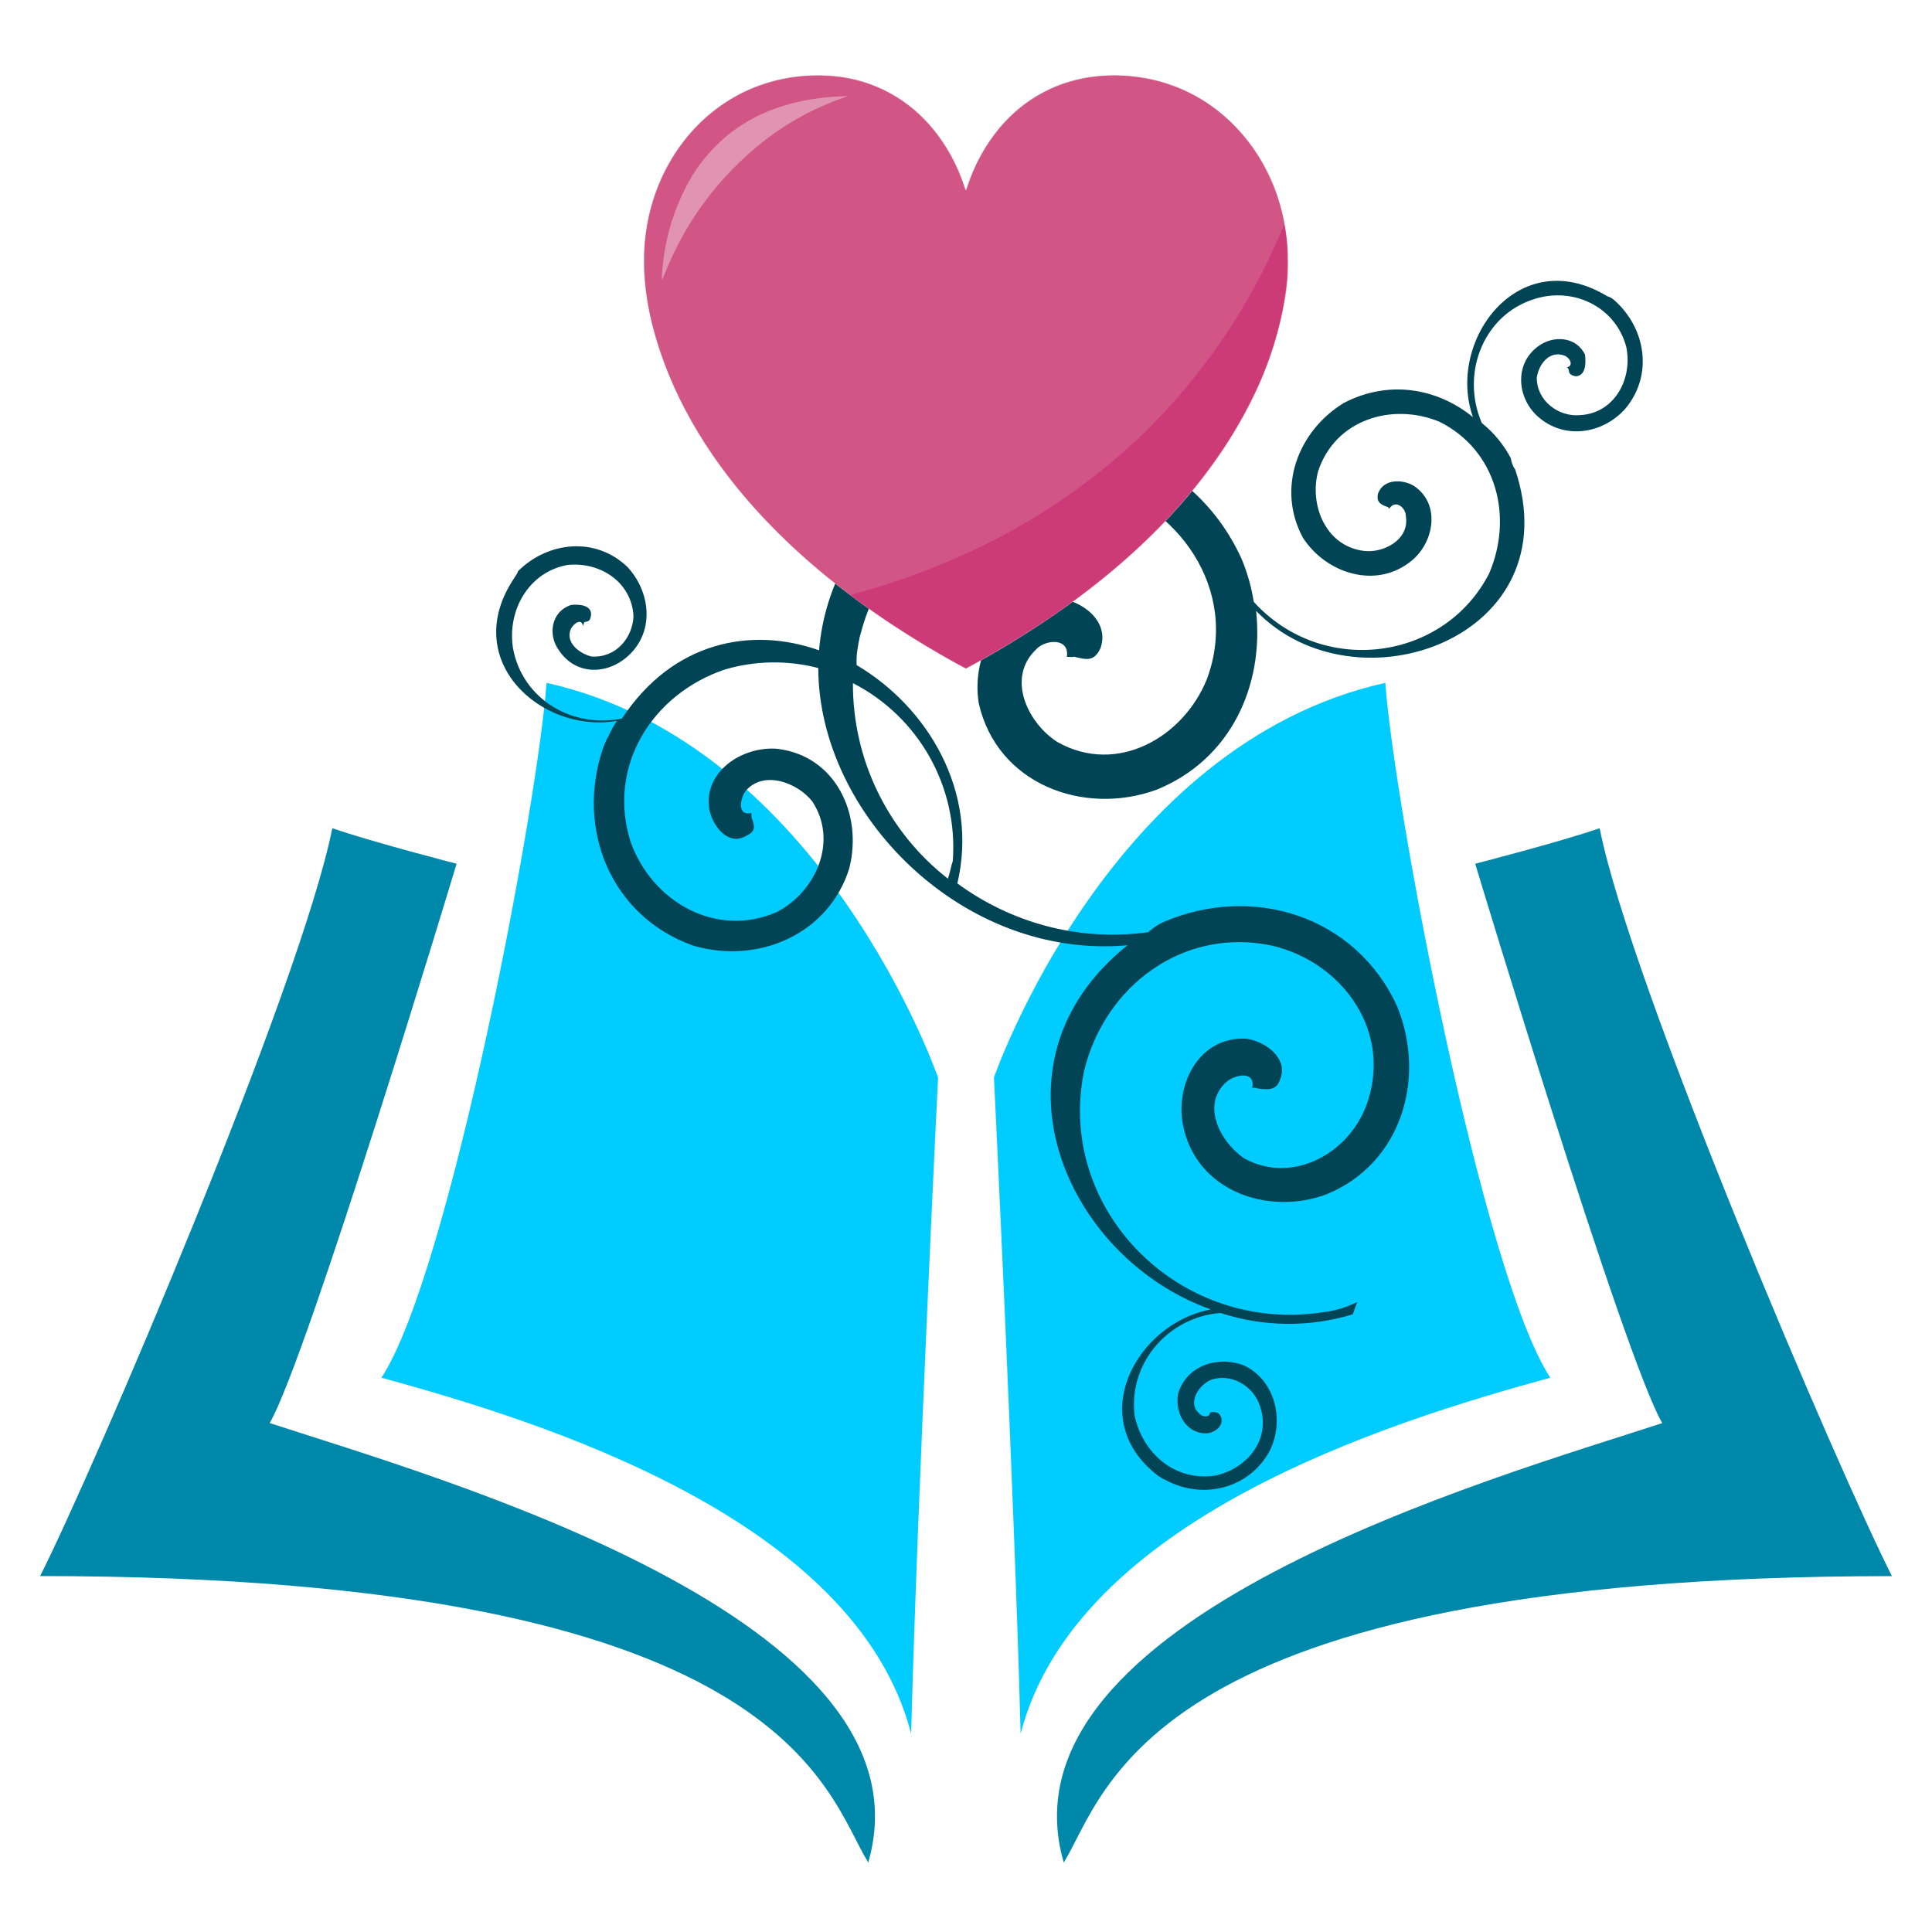
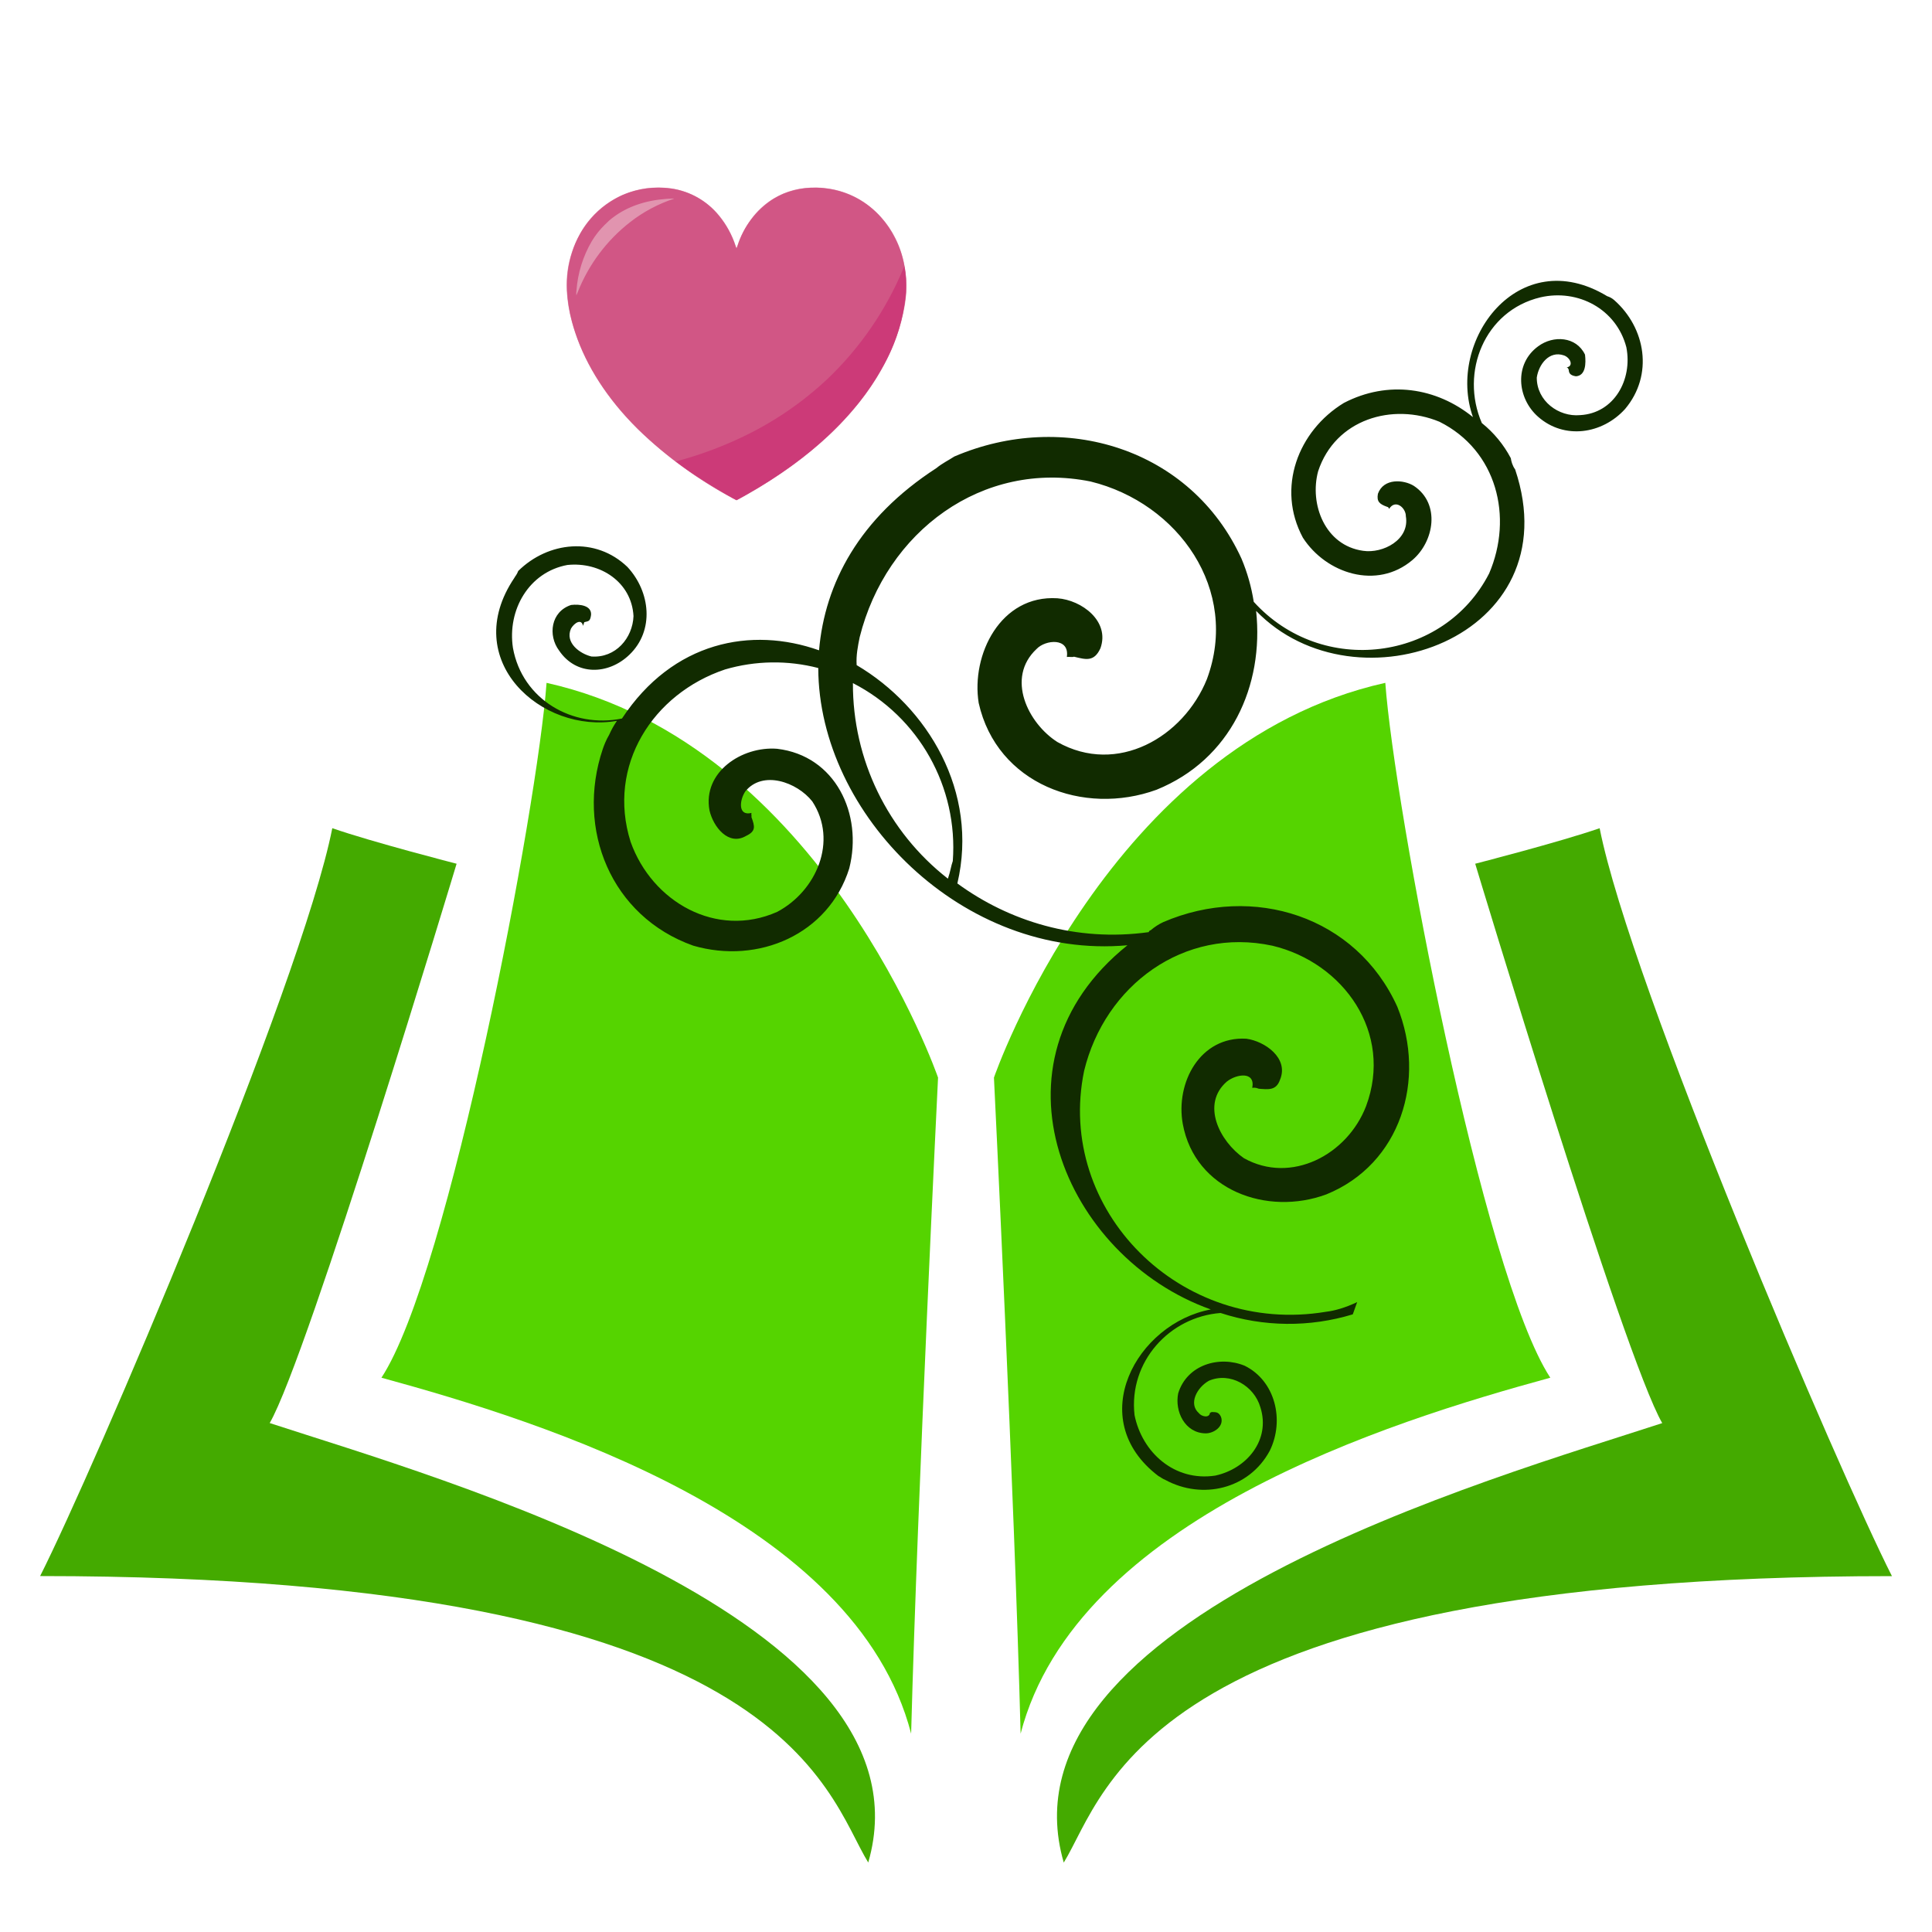
<svg xmlns="http://www.w3.org/2000/svg" viewBox="0 0 300 300">
  <g fill="#191919">
-     <path fill="#08a" d="M248.4 128.6c-6.16 2.14-19.33 5.52-19.33 5.52s23.07 76.56 29.04 86.86c-26.04 8.52-103.9 30.4-92.93 68.24 6.73-10.93 12.49-44.48 128.6-44.48-8.24-16.23-40.56-91.7-45.39-116.14zM41.88 220.97c5.95-10.29 29.02-86.85 29.02-86.85s-13.17-3.38-19.3-5.52c-4.86 24.45-37.16 99.9-45.37 116.13 116.09 0 121.86 33.56 128.59 44.48 10.94-37.82-66.9-59.72-92.94-68.24z" />
-     <path fill="#0cf" d="M240.73 213.93c-10.51-16.03-24.23-88.7-25.62-107.9-42.97 9.58-60.77 61.3-60.77 61.3s3.18 64.86 4.14 101.87c8.67-33.33 57.13-48.4 82.25-55.27zM84.87 106.03c-1.39 19.2-15.1 91.87-25.64 107.9 25.14 6.88 73.62 21.94 82.25 55.27.98-37.01 4.18-101.87 4.18-101.87s-17.84-51.71-60.8-61.3z" />
+     <path fill="#4a0" d="M248.4 128.6c-6.16 2.14-19.33 5.52-19.33 5.52s23.07 76.56 29.04 86.86c-26.04 8.52-103.9 30.4-92.93 68.24 6.73-10.93 12.49-44.48 128.6-44.48-8.24-16.23-40.56-91.7-45.39-116.14zM41.88 220.97c5.95-10.29 29.02-86.85 29.02-86.85s-13.17-3.38-19.3-5.52c-4.86 24.45-37.16 99.9-45.37 116.13 116.09 0 121.86 33.56 128.59 44.48 10.94-37.82-66.9-59.72-92.94-68.24z" />
+     <path fill="#55d400" d="M240.73 213.93c-10.51-16.03-24.23-88.7-25.62-107.9-42.97 9.58-60.77 61.3-60.77 61.3s3.18 64.86 4.14 101.87c8.67-33.33 57.13-48.4 82.25-55.27zM84.87 106.03c-1.39 19.2-15.1 91.87-25.64 107.9 25.14 6.88 73.62 21.94 82.25 55.27.98-37.01 4.18-101.87 4.18-101.87s-17.84-51.71-60.8-61.3z" />
  </g>
-   <path fill="#045" fill-rule="evenodd" d="M180.64 143.18c13.93-5.99 29.95-.93 36.33 13.14 4.57 11.29.53 24.45-11.01 29.14-9.16 3.4-20.4-.6-22.3-10.94-1.15-6.42 2.7-13.63 9.86-13.23 2.87.38 6.65 3.01 5.24 6.37-.6 1.72-1.82 1.5-3.29 1.4-.38-.13-.57-.2-1.02-.14.5-2.61-2.45-2.16-3.94-.98-4.04 3.5-1.15 9.26 2.64 11.9 7.34 4.1 16.06-.52 18.97-8.07 4.25-11.37-3.46-22.27-14.54-24.92-13.76-2.96-26.03 6.2-29.24 19.44-4.46 21.6 14.98 41.17 37.57 37.4 1.35-.16 3.02-.64 4.83-1.5l-.68 1.9a34.1 34.1 0 0 1-20.53-.21c-7.94.6-14.29 7.58-13.36 15.85 1.16 5.78 6.18 10.36 12.54 9.4 4.88-1.06 8.62-5.52 7-10.61-.97-3.34-4.7-5.53-7.99-4.12-1.87 1.05-3.2 3.58-1.57 5.02.44.58 1.65.8 1.73-.03l.26-.13c.64.02 1.09-.04 1.45.74.55 1.48-1.13 2.6-2.41 2.57-3.2-.06-4.8-3.42-4.23-6.22 1.37-4.45 6.39-5.89 10.32-4.28 4.75 2.34 6.23 8.45 3.9 13.2-3.2 5.95-10.46 7.66-16.22 4.53-.38-.13-.88-.53-1.07-.6-11.66-8.86-3.36-23.73 8.13-25.87-22.68-8.06-35.76-38.26-12.94-56.55-25.5 2.3-47.96-20.28-48.01-43.05a27.22 27.22 0 0 0-14.47.22c-11.2 3.75-18.4 14.92-14.67 26.77 3.33 9.34 13.33 15.04 22.75 10.88 6.07-3.2 9.5-11 5.46-17.16-2.37-3-7.7-4.89-10.4-1.55-.92 1.38-1.16 3.87.96 3.34-.07.19.05.45-.01.64.54 1.48.72 2.19-.83 2.93-2.72 1.6-5.09-1.39-5.68-3.96-1.1-5.97 5.06-10 10.5-9.57 9.05 1.07 13.35 10.12 11.2 18.58-3.21 10.24-14.12 14.94-24.23 11.99-12.77-4.54-18.25-18.08-14.04-30.54.2-.57.48-1.33 1-2.22a13 13 0 0 1 1.2-2.15c-11.68 2.07-24.57-9.38-15.93-22.2.07-.18.4-.5.6-1.07 4.63-4.57 12-5.39 16.96-.62 3.57 3.85 4.22 9.87.3 13.63-3.26 3.14-8.25 3.3-10.92-.66-1.75-2.34-1.29-6.04 1.87-7.07 1.34-.16 3.2.07 3.1 1.54-.15 1.02-.34.95-1.05 1.13l-.2.57c-.23-1.16-1.33-.48-1.86.41-1 2.22 1.4 3.93 3.17 4.35 3.77.27 6.4-2.88 6.53-6.27-.28-5.25-5.14-8.48-10.27-7.94-5.97 1.1-9.35 6.98-8.45 12.88 1.44 8.02 9.28 12.53 16.93 10.96 7.91-12 20.12-14.31 30.6-10.59.9-10.4 6.23-20.53 18.22-28.29.9-.75 1.94-1.24 2.78-1.8 16.97-7.27 36.75-1.31 44.6 15.86a28.72 28.72 0 0 1 1.9 6.7c10.64 11.72 29.56 9.22 36.55-4.4 3.76-8.75 1.22-19.1-7.71-23.56-7.3-3.02-16.18-.39-18.84 7.68-1.38 5.1 1.05 11.54 6.99 12.36 3.06.45 7.26-1.71 6.63-5.37.02-1.28-1.61-2.72-2.6-1.14-.12-.26-.12-.26-.31-.32-1.15-.41-1.65-.8-1.43-2.02.88-2.47 4-2.22 5.59-1.23 4.16 2.77 3.15 8.64-.23 11.51-5.53 4.69-13.42 2.1-17.01-3.47-4.14-7.7-.76-16.58 6.36-20.92 6.86-3.57 14.38-2.4 20.05 2.2-4.18-11.8 7.06-27.12 20.84-18.78a3 3 0 0 1 1.08.6c4.9 4.31 6.16 11.63 1.7 16.92-3.53 3.9-9.43 4.8-13.51 1.2-3.27-2.88-3.74-8.2.02-10.94 2.34-1.74 5.92-1.54 7.27 1.3.16 1.34.12 3.26-1.41 3.36-1.02-.15-1.08-.6-1.13-1.05-.12-.25-.12-.25-.31-.32 1.15-.24.54-1.53-.41-1.87-2.3-.8-3.93 1.4-4.23 3.44-.01 3.64 3.4 6.14 6.73 5.83 5.25-.28 8.17-5.47 7.18-10.54-1.54-5.92-7.5-9.1-13.34-7.75-8.68 2.06-12.52 11.65-9.1 19.52a17.35 17.35 0 0 1 4.5 5.46c.06.45.24 1.16.67 1.74 8.76 26.08-24.68 38.02-40.22 21.97 1.24 11.6-3.92 23.08-15.46 27.77-11.34 4.13-24.8-.88-27.62-13.47-1.2-7.5 3.4-16.82 12.22-16.26 3.77.27 8.18 3.55 6.69 7.75-1 2.21-2.34 1.74-4.12 1.32-.26.12-.64-.01-1.1.04.45-3.06-3.33-2.69-4.7-1.24-4.82 4.5-1.32 11.55 3.23 14.45 9.3 5.24 19.59-.76 23.22-9.77 5.14-13.84-4.44-27.34-18.06-30.68-16.82-3.4-31.76 7.8-35.86 24.17-.28 1.4-.57 2.8-.47 4.34 11 6.49 18.99 19.63 15.64 33.9 8 5.85 18.43 9.13 29.72 7.56.06-.19.06-.19.32-.31a8.52 8.52 0 0 1 1.94-1.25zm-48.2-37.1a38.32 38.32 0 0 0 14.75 30.36c.4-1.14.48-1.97.76-2.74a28.67 28.67 0 0 0-15.5-27.62z" />
+   <path fill="#112b00" fill-rule="evenodd" d="M180.64 143.18c13.93-5.99 29.95-.93 36.33 13.14 4.57 11.29.53 24.45-11.01 29.14-9.16 3.4-20.4-.6-22.3-10.94-1.15-6.42 2.7-13.63 9.86-13.23 2.87.38 6.65 3.01 5.24 6.37-.6 1.72-1.82 1.5-3.29 1.4-.38-.13-.57-.2-1.02-.14.5-2.61-2.45-2.16-3.94-.98-4.04 3.5-1.15 9.26 2.64 11.9 7.34 4.1 16.06-.52 18.97-8.07 4.25-11.37-3.46-22.27-14.54-24.92-13.76-2.96-26.03 6.2-29.24 19.44-4.46 21.6 14.98 41.17 37.57 37.4 1.35-.16 3.02-.64 4.83-1.5l-.68 1.9a34.1 34.1 0 0 1-20.53-.21c-7.94.6-14.29 7.58-13.36 15.85 1.16 5.78 6.18 10.36 12.54 9.4 4.88-1.06 8.62-5.52 7-10.61-.97-3.34-4.7-5.53-7.99-4.12-1.87 1.05-3.2 3.58-1.57 5.02.44.58 1.65.8 1.73-.03l.26-.13c.64.02 1.09-.04 1.45.74.55 1.48-1.13 2.6-2.41 2.57-3.2-.06-4.8-3.42-4.23-6.22 1.37-4.45 6.39-5.89 10.32-4.28 4.75 2.34 6.23 8.45 3.9 13.2-3.2 5.95-10.46 7.66-16.22 4.53-.38-.13-.88-.53-1.07-.6-11.66-8.86-3.36-23.73 8.13-25.87-22.68-8.06-35.76-38.26-12.94-56.55-25.5 2.3-47.96-20.28-48.01-43.05a27.22 27.22 0 0 0-14.47.22c-11.2 3.75-18.4 14.92-14.67 26.77 3.33 9.34 13.33 15.04 22.75 10.88 6.07-3.2 9.5-11 5.46-17.16-2.37-3-7.7-4.89-10.4-1.55-.92 1.38-1.16 3.87.96 3.34-.07.19.05.45-.01.64.54 1.48.72 2.19-.83 2.93-2.72 1.6-5.09-1.39-5.68-3.96-1.1-5.97 5.06-10 10.5-9.57 9.05 1.07 13.35 10.12 11.2 18.58-3.21 10.24-14.12 14.94-24.23 11.99-12.77-4.54-18.25-18.08-14.04-30.54.2-.57.48-1.33 1-2.22a13 13 0 0 1 1.2-2.15c-11.68 2.07-24.57-9.38-15.93-22.2.07-.18.4-.5.6-1.07 4.63-4.57 12-5.39 16.96-.62 3.57 3.85 4.22 9.87.3 13.63-3.26 3.14-8.25 3.3-10.92-.66-1.75-2.34-1.29-6.04 1.87-7.07 1.34-.16 3.2.07 3.1 1.54-.15 1.02-.34.95-1.05 1.13l-.2.57c-.23-1.16-1.33-.48-1.86.41-1 2.22 1.4 3.93 3.17 4.35 3.77.27 6.4-2.88 6.53-6.27-.28-5.25-5.14-8.48-10.27-7.94-5.97 1.1-9.35 6.98-8.45 12.88 1.44 8.02 9.28 12.53 16.93 10.96 7.91-12 20.12-14.31 30.6-10.59.9-10.4 6.23-20.53 18.22-28.29.9-.75 1.94-1.24 2.78-1.8 16.97-7.27 36.75-1.31 44.6 15.86a28.72 28.72 0 0 1 1.9 6.7c10.64 11.72 29.56 9.22 36.55-4.4 3.76-8.75 1.22-19.1-7.71-23.56-7.3-3.02-16.18-.39-18.84 7.68-1.38 5.1 1.05 11.54 6.99 12.36 3.06.45 7.26-1.71 6.63-5.37.02-1.28-1.61-2.72-2.6-1.14-.12-.26-.12-.26-.31-.32-1.15-.41-1.65-.8-1.43-2.02.88-2.47 4-2.22 5.59-1.23 4.16 2.77 3.15 8.64-.23 11.51-5.53 4.69-13.42 2.1-17.01-3.47-4.14-7.7-.76-16.58 6.36-20.92 6.86-3.57 14.38-2.4 20.05 2.2-4.18-11.8 7.06-27.12 20.84-18.78a3 3 0 0 1 1.08.6c4.9 4.31 6.16 11.63 1.7 16.92-3.53 3.9-9.43 4.8-13.51 1.2-3.27-2.88-3.74-8.2.02-10.94 2.34-1.74 5.92-1.54 7.27 1.3.16 1.34.12 3.26-1.41 3.36-1.02-.15-1.08-.6-1.13-1.05-.12-.25-.12-.25-.31-.32 1.15-.24.54-1.53-.41-1.87-2.3-.8-3.93 1.4-4.23 3.44-.01 3.64 3.4 6.14 6.73 5.83 5.25-.28 8.17-5.47 7.18-10.54-1.54-5.92-7.5-9.1-13.34-7.75-8.68 2.06-12.52 11.65-9.1 19.52a17.35 17.35 0 0 1 4.5 5.46c.06.45.24 1.16.67 1.74 8.76 26.08-24.68 38.02-40.22 21.97 1.24 11.6-3.92 23.08-15.46 27.77-11.34 4.13-24.8-.88-27.62-13.47-1.2-7.5 3.4-16.82 12.22-16.26 3.77.27 8.18 3.55 6.69 7.75-1 2.21-2.34 1.74-4.12 1.32-.26.12-.64-.01-1.1.04.45-3.06-3.33-2.69-4.7-1.24-4.82 4.5-1.32 11.55 3.23 14.45 9.3 5.24 19.59-.76 23.22-9.77 5.14-13.84-4.44-27.34-18.06-30.68-16.82-3.4-31.76 7.8-35.86 24.17-.28 1.4-.57 2.8-.47 4.34 11 6.49 18.99 19.63 15.64 33.9 8 5.85 18.43 9.13 29.72 7.56.06-.19.06-.19.32-.31a8.52 8.52 0 0 1 1.94-1.25zm-48.2-37.1a38.32 38.32 0 0 0 14.75 30.36c.4-1.14.48-1.97.76-2.74a28.67 28.67 0 0 0-15.5-27.62z" />
  <g stroke-width="2.12">
-     <path fill="#e194af" d="M148.9 103.26c-11.06-6.08-20.3-12.8-27.9-20.3-9-8.88-15.32-18.64-18.65-28.8-1.25-3.8-2-7.4-2.3-11.13-.07-.84-.07-4.06 0-4.88.37-4.4 1.43-8.2 3.3-11.84 4.15-8.03 11.51-13.3 20.13-14.4a28.8 28.8 0 0 1 6.14-.1 22.46 22.46 0 0 1 15.26 8.18 27.64 27.64 0 0 1 4.86 8.89c.11.34.22.6.24.6.02 0 .15-.33.27-.71a27.5 27.5 0 0 1 4.1-7.84 22.51 22.51 0 0 1 13.63-8.76c2.34-.48 5.28-.6 7.81-.34A25.49 25.49 0 0 1 187.5 16a28.03 28.03 0 0 1 10.7 13.97 32.96 32.96 0 0 1 1.28 16.8 57 57 0 0 1-5.95 17.01c-6.48 12.2-17.2 23.36-31.67 32.96a142.01 142.01 0 0 1-11.88 7.1l-1.06-.58z" />
-     <path fill="#d15685" d="M148.81 103.16a147.1 147.1 0 0 1-16.5-10.56l-1.16-.9a116 116 0 0 1-6.82-5.67 99.57 99.57 0 0 1-7.01-7c-7.84-8.7-13.24-18.23-15.8-27.85a42.96 42.96 0 0 1-1.46-9.21c-.16-3.95.34-7.66 1.5-11.22 2.51-7.68 7.9-13.79 14.84-16.83a26.7 26.7 0 0 1 14.46-1.89c4.18.65 7.82 2.31 11.12 5.09.66.56 2.14 2.05 2.73 2.76a27.27 27.27 0 0 1 4.98 9.03c.15.46.24.68.29.69.05 0 .12-.17.33-.8 1.92-5.84 5.7-10.79 10.51-13.75.71-.44 2.14-1.18 2.9-1.5a24.68 24.68 0 0 1 13.05-1.54 25.65 25.65 0 0 1 15.85 8.55 28.1 28.1 0 0 1 4.09 6.09 28.58 28.58 0 0 1 2.68 7.9c.18.85.34 1.96.47 3.38.08.87.07 4.62-.02 5.56a53.4 53.4 0 0 1-5.77 19.11c-7.58 15.03-21.74 28.63-41.32 39.66-1.54.87-2.7 1.5-2.77 1.5-.04 0-.56-.27-1.17-.6zm-45.61-60.6a48.97 48.97 0 0 1 15.47-20.7 42.84 42.84 0 0 1 12.98-6.91c.03-.04-1.26 0-2.31.08-6.22.45-11.46 2.26-15.62 5.39-.97.72-1.57 1.25-2.56 2.25a24.2 24.2 0 0 0-3.78 4.8 33.69 33.69 0 0 0-4.54 14.59 4.72 4.72 0 0 0-.03 1.4c.02-.02.2-.42.39-.9z" />
-     <path fill="#cc3a78" d="M148.81 103.12a151.29 151.29 0 0 1-10.3-6.2c-2.46-1.63-6.47-4.48-6.39-4.56a111.86 111.86 0 0 0 19-6.92 97.72 97.72 0 0 0 25.97-17.68 95.82 95.82 0 0 0 21.94-32l.38-.83a32.92 32.92 0 0 1 .44 3.47c.05.78.05 3.64 0 4.4-.48 6.98-2.93 14.7-7 22.04-7.87 14.18-21.5 26.9-40.1 37.38-1.5.85-2.7 1.5-2.77 1.5-.04 0-.56-.27-1.17-.6z" />
+     <path fill="#e194af" d="M113.8 77.4a65.9 65.9 0 0 1-14.71-10.7C94.34 62 91 56.85 89.26 51.5c-.66-2-1.06-3.9-1.22-5.86a16.26 16.26 0 0 1 1.74-8.81 13.88 13.88 0 0 1 10.62-7.6 15.18 15.18 0 0 1 3.23-.05 11.84 11.84 0 0 1 8.05 4.31 14.57 14.57 0 0 1 2.56 4.7c.06.17.11.3.13.3l.14-.37a14.5 14.5 0 0 1 2.16-4.13 11.87 11.87 0 0 1 7.18-4.62c1.24-.25 2.79-.31 4.12-.18a13.44 13.44 0 0 1 6.17 2.2 14.78 14.78 0 0 1 5.65 7.37 17.38 17.38 0 0 1 .67 8.85 30.05 30.05 0 0 1-3.14 8.97c-3.41 6.43-9.06 12.31-16.7 17.38a74.86 74.86 0 0 1-6.25 3.74l-.56-.3z" />
+     <path fill="#d15685" d="M113.75 77.34a77.55 77.55 0 0 1-8.7-5.57l-.61-.47a61.15 61.15 0 0 1-3.6-3 52.5 52.5 0 0 1-3.7-3.68c-4.13-4.59-6.97-9.61-8.32-14.68a22.65 22.65 0 0 1-.77-4.86c-.09-2.08.18-4.04.79-5.91a14.47 14.47 0 0 1 7.82-8.88 14.08 14.08 0 0 1 7.63-1 11.64 11.64 0 0 1 7.3 4.15 14.38 14.38 0 0 1 2.62 4.76c.08.24.13.36.16.36.02 0 .06-.09.17-.42a13.4 13.4 0 0 1 5.54-7.25c.37-.23 1.13-.62 1.53-.79a13.01 13.01 0 0 1 6.88-.81 13.52 13.52 0 0 1 8.35 4.5 14.81 14.81 0 0 1 2.16 3.22 15.07 15.07 0 0 1 1.41 4.16 15.76 15.76 0 0 1 .24 4.71 28.15 28.15 0 0 1-3.04 10.08c-4 7.92-11.46 15.09-21.78 20.9-.82.46-1.43.8-1.46.8-.03 0-.3-.15-.62-.32zM89.7 45.39a25.82 25.82 0 0 1 8.16-10.91 22.58 22.58 0 0 1 6.84-3.64c.02-.02-.66 0-1.22.04-3.27.24-6.04 1.2-8.23 2.84-.51.38-.83.66-1.35 1.19a12.76 12.76 0 0 0-2 2.53 17.76 17.76 0 0 0-2.39 7.69 2.49 2.49 0 0 0-.01.74l.2-.48z" />
+     <path fill="#cc3a78" d="M113.75 77.32a79.76 79.76 0 0 1-5.43-3.27 46.62 46.62 0 0 1-3.37-2.4A58.97 58.97 0 0 0 114.97 68a51.52 51.52 0 0 0 13.69-9.32 50.51 50.51 0 0 0 11.56-16.87l.2-.44a17.35 17.35 0 0 1 .24 1.83c.02.41.02 1.92 0 2.32a28.64 28.64 0 0 1-3.7 11.62c-4.14 7.47-11.33 14.18-21.13 19.7-.8.45-1.43.8-1.46.8-.03 0-.3-.15-.62-.32z" />
  </g>
</svg>
